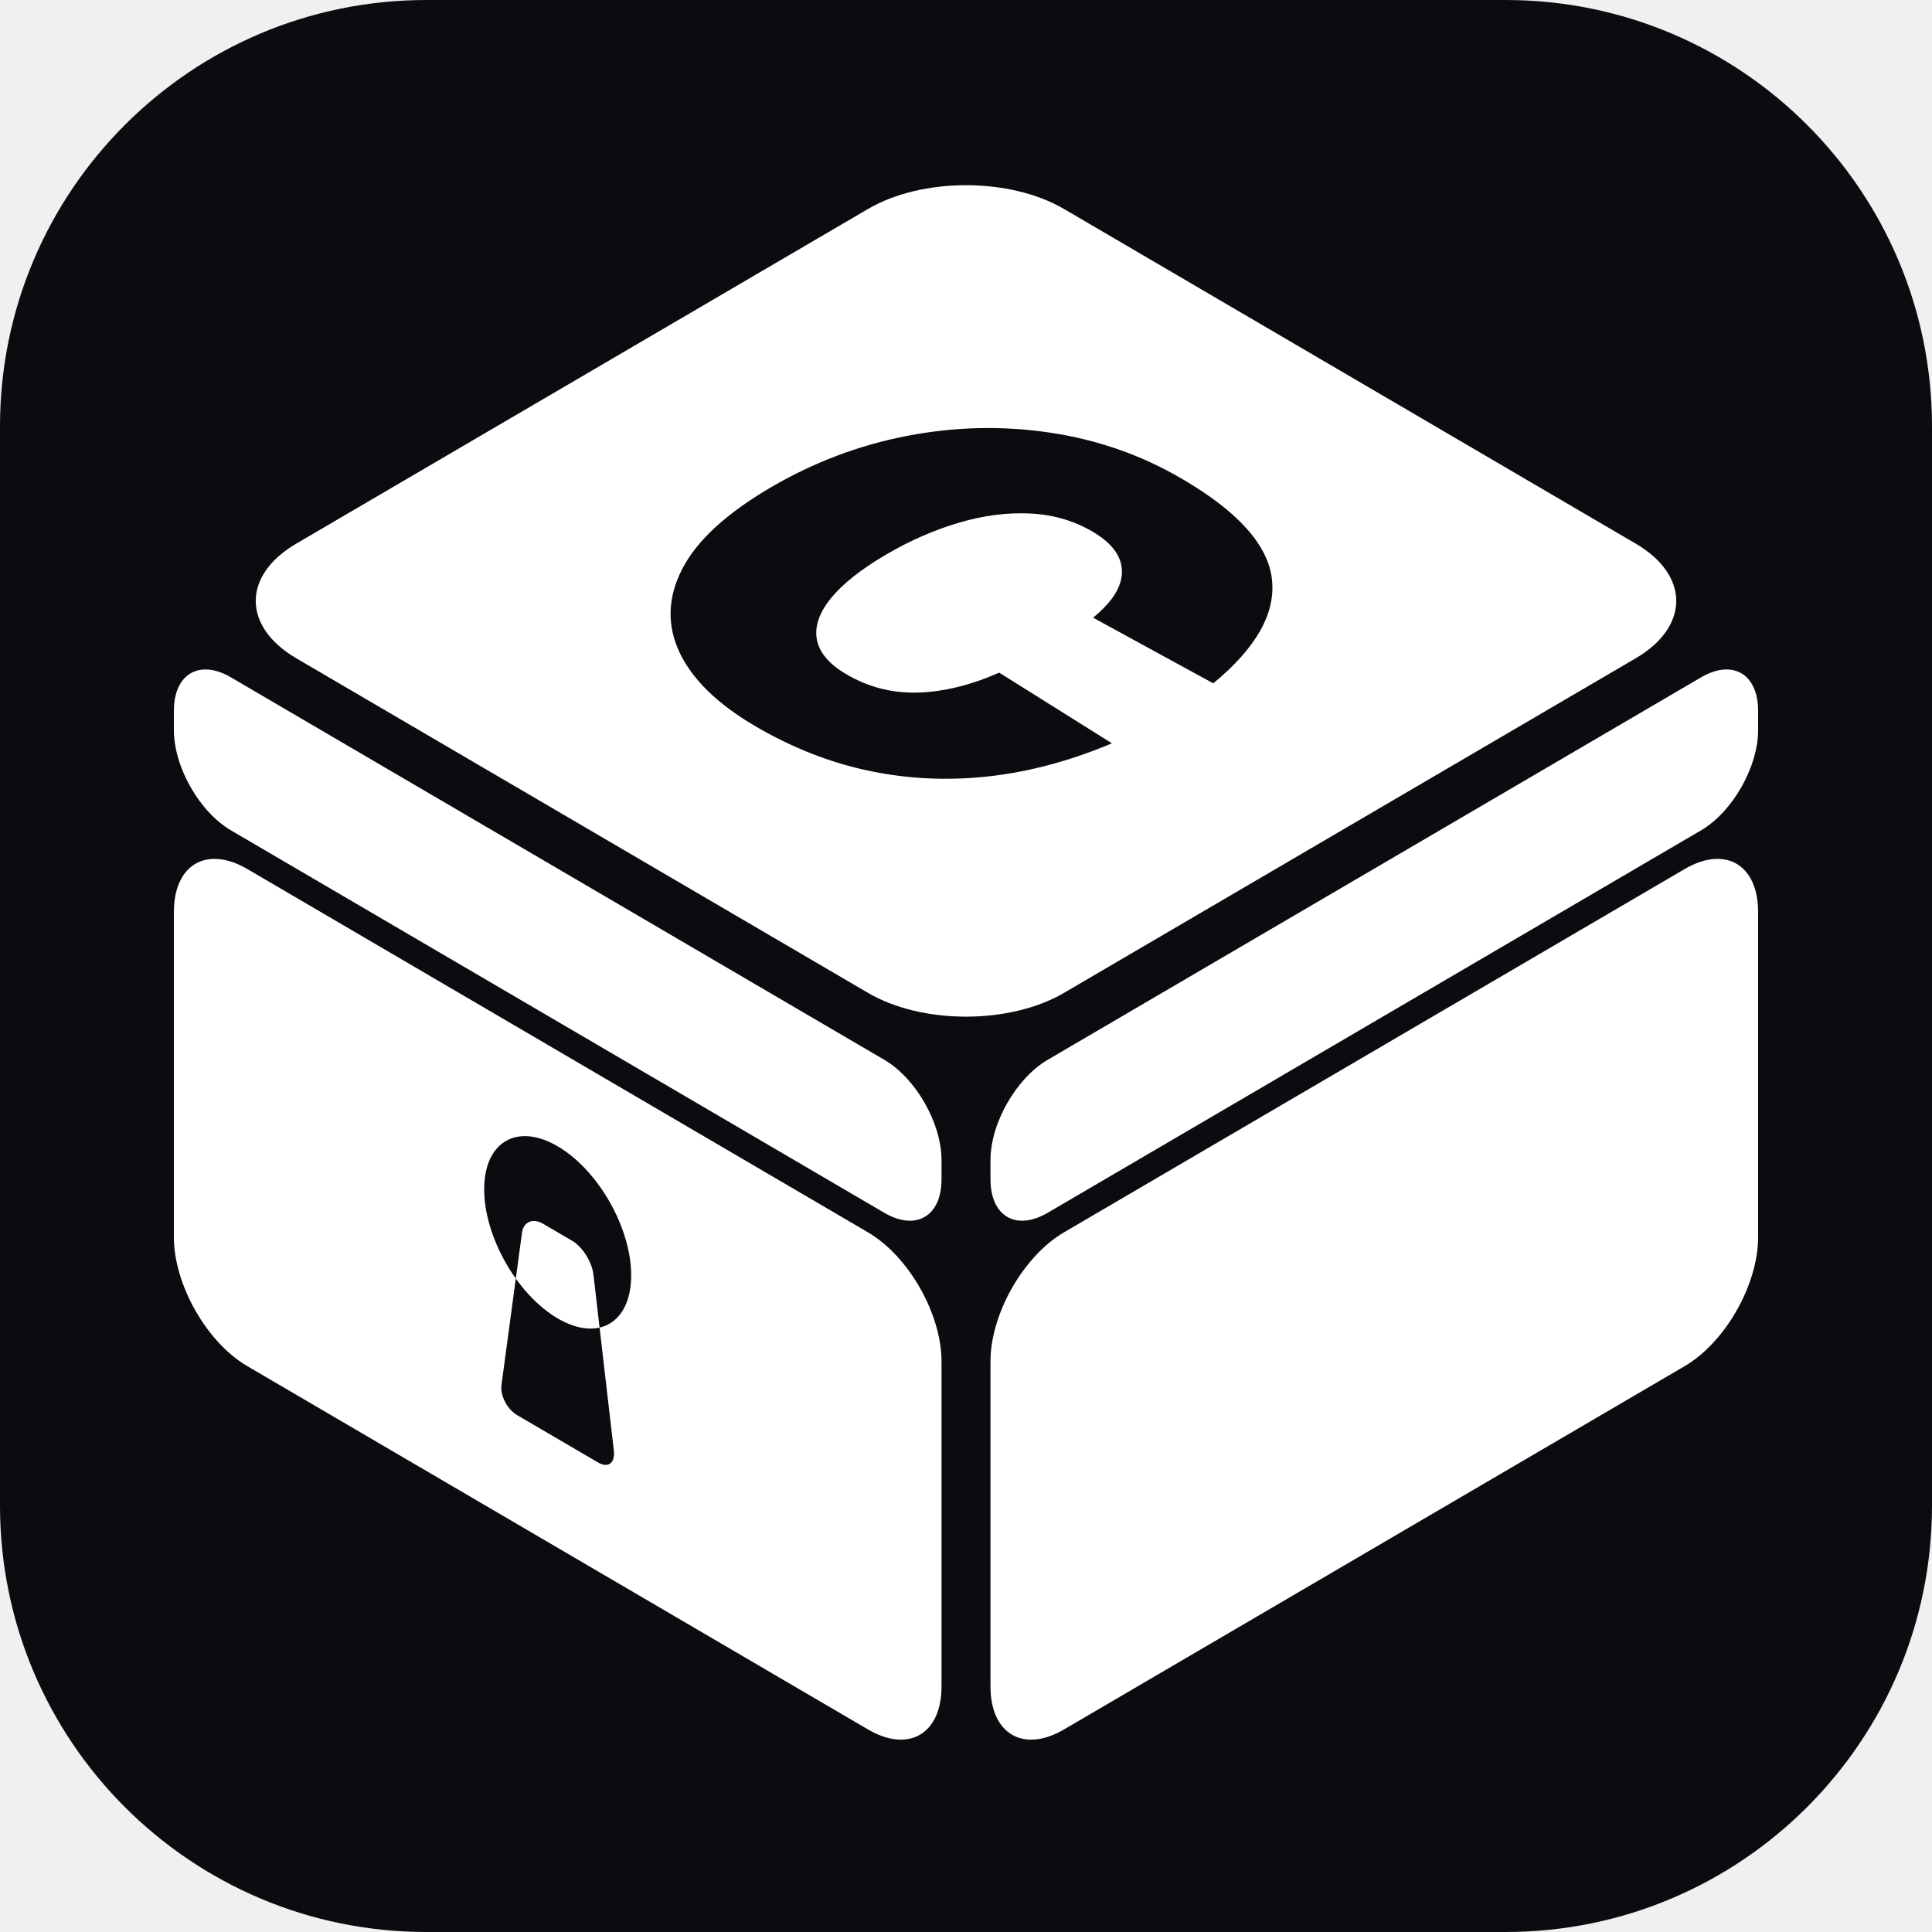
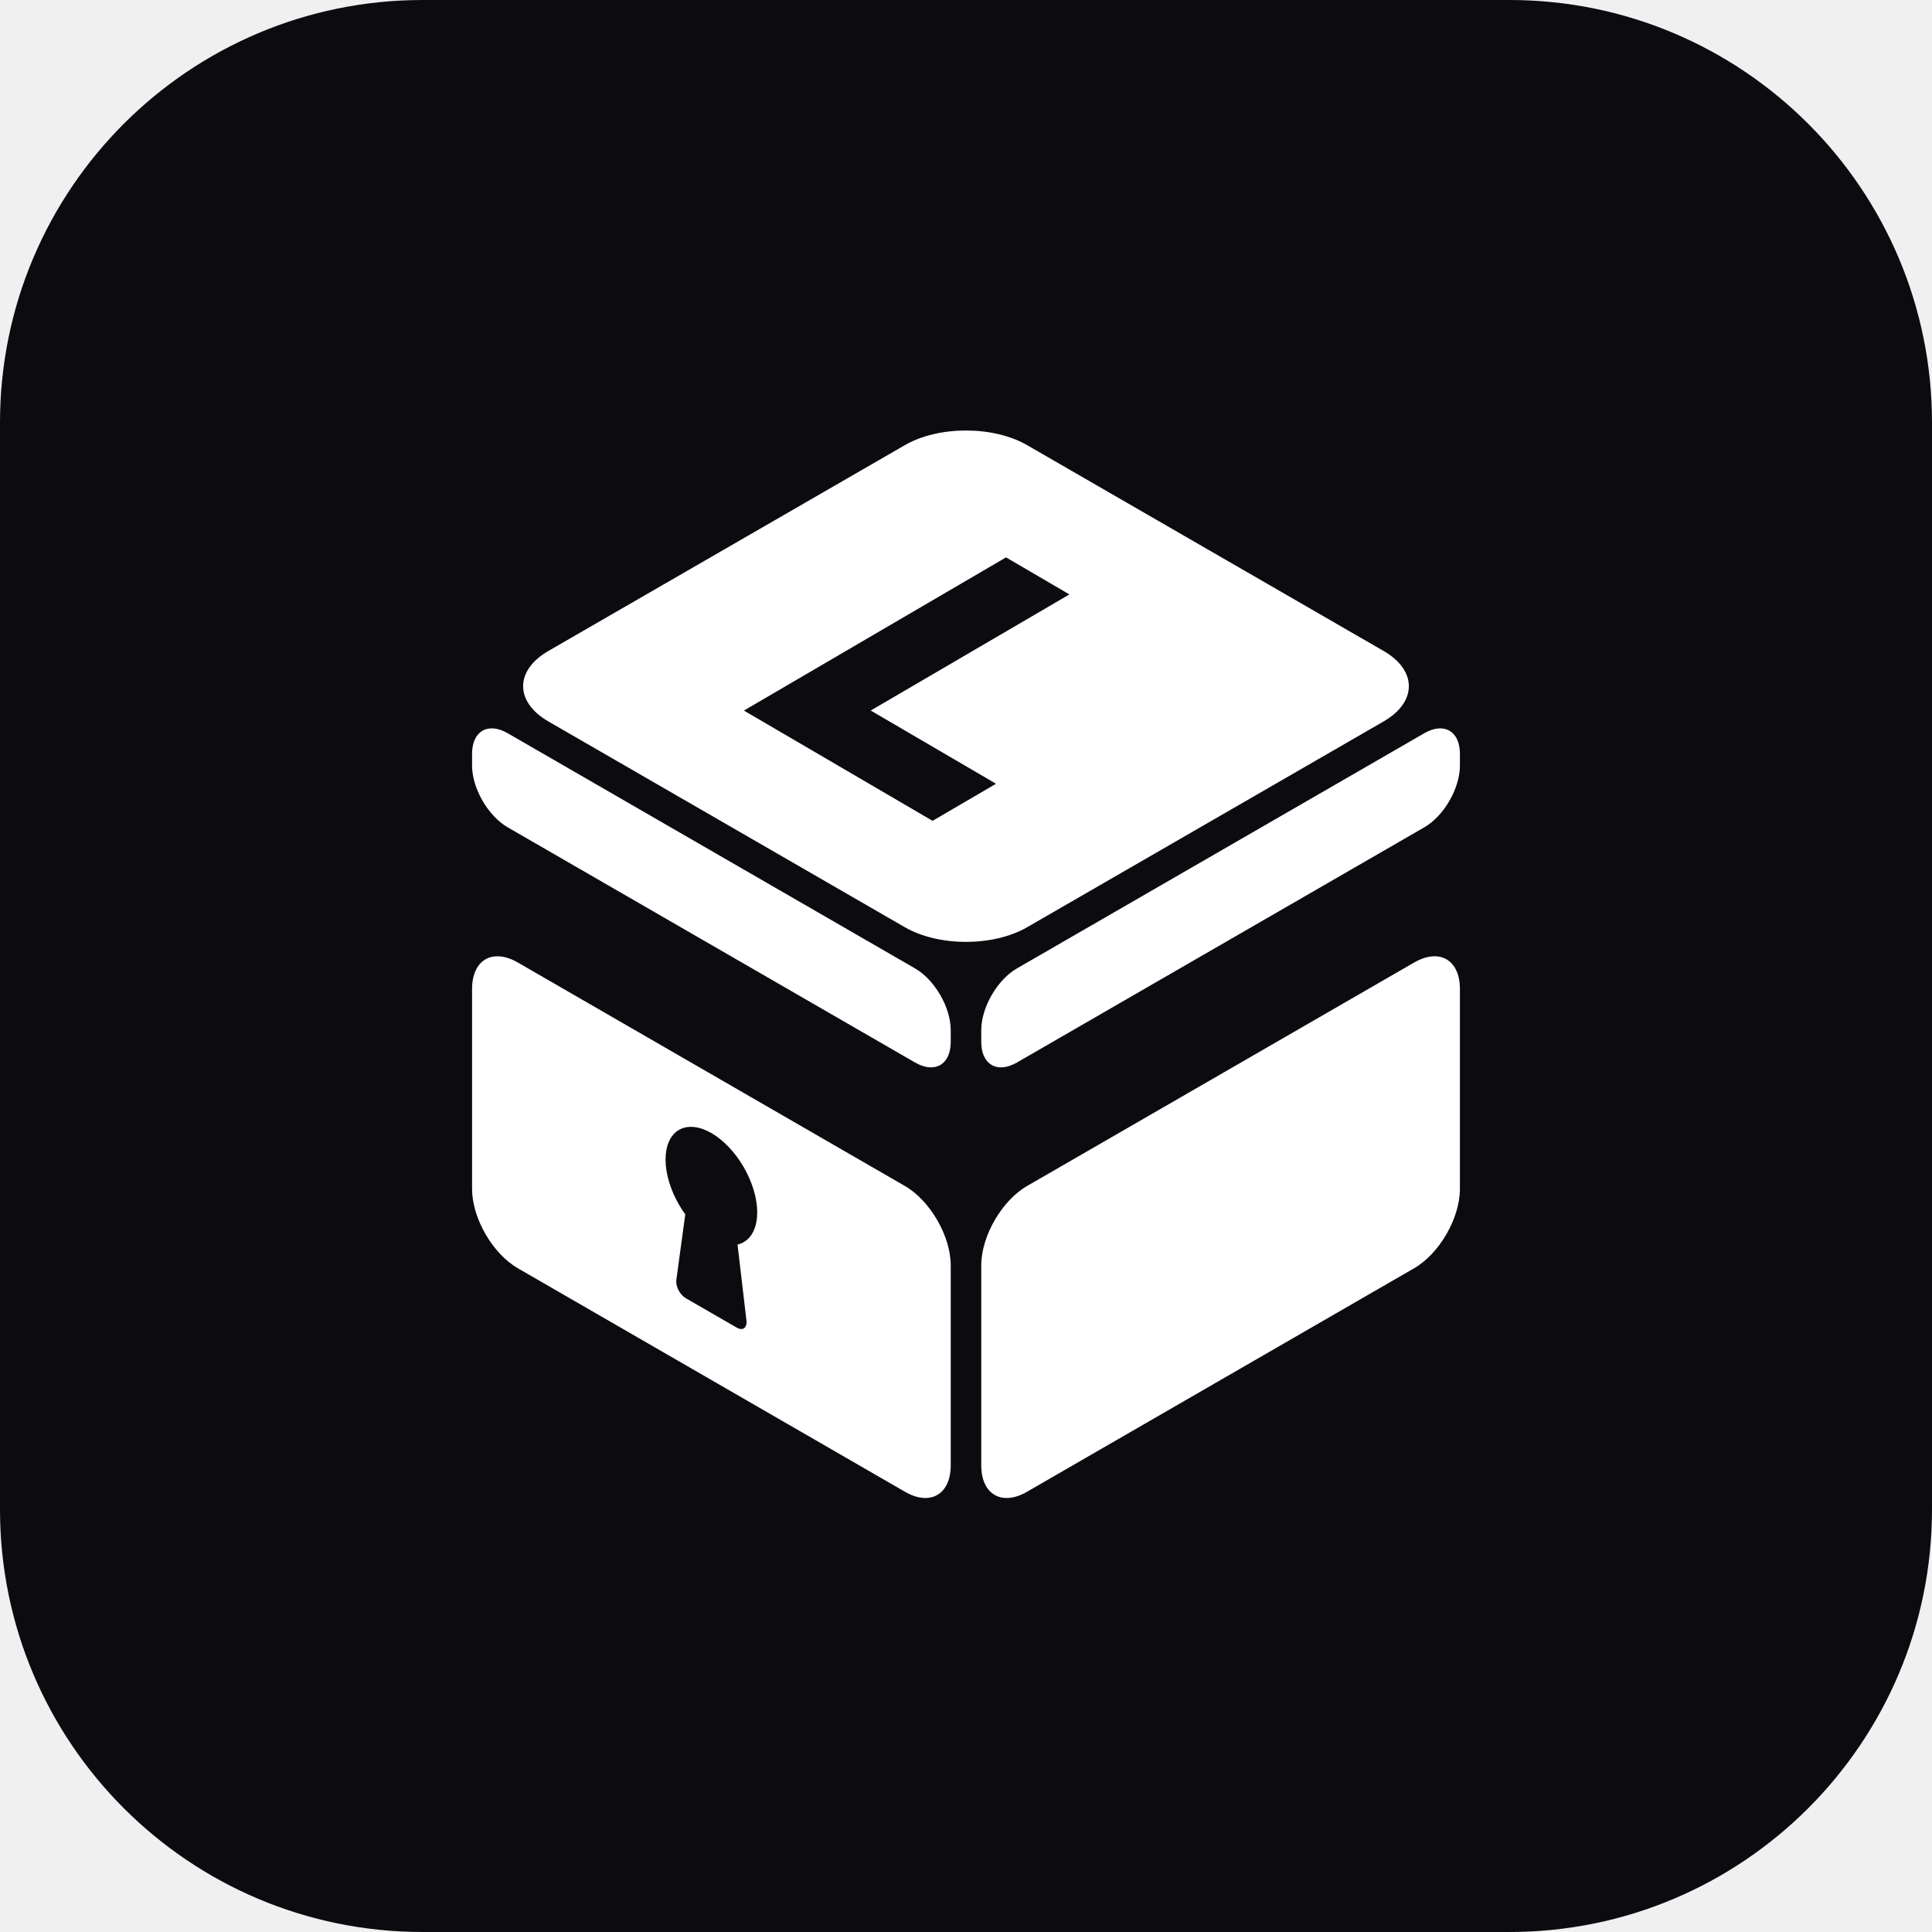
- <svg xmlns="http://www.w3.org/2000/svg" viewBox="0 0 512 512">
-   <rect width="512" height="512" rx="113" fill="#0C0B10" />
-   <path transform="translate(46.08 49.08) scale(2.99886)" fill="#FFFFFF" d="M6.495 60.433L61.342 92.537C64.927 94.638 67.837 99.743 67.837 103.941V132.668C67.837 136.865 64.927 138.569 61.342 136.467L6.495 104.363C2.905 102.267 0 97.157 0 92.959V64.232C0 60.035 2.905 58.331 6.495 60.433ZM40.411 96.337C40.411 92.139 37.506 87.034 33.916 84.933C30.331 82.832 27.421 84.535 27.421 88.733C27.421 92.935 30.331 98.04 33.916 100.141C37.506 102.242 40.411 100.539 40.411 96.337ZM30.762 92.571L28.953 105.998C28.823 106.964 29.445 108.167 30.345 108.696L37.486 112.874C38.386 113.403 39.008 112.923 38.879 111.807L37.075 96.264C36.946 95.153 36.113 93.823 35.218 93.299L32.619 91.775C31.719 91.251 30.891 91.606 30.762 92.571ZM78.659 92.537L133.505 60.433C137.095 58.331 140 60.035 140 64.232V92.959C140 97.157 137.095 102.267 133.505 104.363L78.659 136.467C75.073 138.569 72.163 136.865 72.163 132.668V103.941C72.163 99.743 75.073 94.638 78.659 92.537ZM78.659 2.1L129.178 31.672C133.96 34.467 133.96 39.008 129.178 41.809L78.659 71.375C73.877 74.175 66.123 74.175 61.342 71.375L10.822 41.809C6.04 39.008 6.04 34.467 10.822 31.672L61.342 2.1C66.123 -0.7 73.877 -0.7 78.659 2.1ZM51.386 47.811C54.66 49.723 58.02 51.043 61.48 51.761C64.936 52.484 68.459 52.639 72.049 52.237C75.638 51.829 79.257 50.858 82.894 49.32L72.934 43.075C70.44 44.176 68.052 44.764 65.778 44.837C63.5 44.904 61.385 44.366 59.432 43.221C57.914 42.333 57.043 41.313 56.823 40.159C56.608 39.004 57.02 37.786 58.063 36.5C59.111 35.219 60.729 33.938 62.921 32.652C65.041 31.409 67.195 30.468 69.368 29.828C71.541 29.182 73.642 28.915 75.662 29.012C77.687 29.109 79.525 29.643 81.176 30.609C82.894 31.618 83.766 32.788 83.78 34.117C83.799 35.452 82.947 36.815 81.229 38.218L91.85 44.021C95.659 40.882 97.387 37.81 97.033 34.801C96.679 31.788 94.042 28.842 89.117 25.965C85.508 23.849 81.607 22.486 77.409 21.864C73.212 21.238 68.995 21.34 64.764 22.16C60.533 22.976 56.531 24.494 52.755 26.702C48.811 29.012 46.198 31.419 44.915 33.928C43.632 36.432 43.556 38.882 44.685 41.284C45.815 43.682 48.05 45.855 51.386 47.811ZM5.05 43.497L62.782 77.29C65.573 78.926 67.837 82.895 67.837 86.161V87.85C67.837 91.12 65.573 92.44 62.782 90.81L5.05 57.016C2.259 55.381 0 51.412 0 48.146V46.452C0 43.187 2.259 41.862 5.05 43.497ZM77.218 77.29L134.95 43.497C137.741 41.862 140 43.187 140 46.452V48.146C140 51.412 137.741 55.381 134.95 57.016L77.218 90.81C74.427 92.44 72.163 91.12 72.163 87.85V86.161C72.163 82.895 74.427 78.926 77.218 77.29Z" />
+ <svg xmlns="http://www.w3.org/2000/svg" viewBox="0 0 16 16">
+   <rect width="16" height="16" rx="3.5" fill="#0C0B10" />
+   <path transform="translate(2.4062 2.4062) scale(0.02796875)" fill="#FFFFFF" d="M67.32 198.98C67.32 198.98 181.91 265.14 181.91 265.14C189.40 269.47 195.48 279.99 195.48 288.64C195.48 288.64 195.48 347.84 195.48 347.84C195.48 356.49 189.40 360.00 181.91 355.67C181.91 355.67 67.32 289.51 67.32 289.51C59.82 285.19 53.75 274.66 53.75 266.01C53.75 266.01 53.75 206.81 53.75 206.81C53.75 198.16 59.82 194.65 67.32 198.98ZM138.11 271.33L137.90 269.65L137.57 267.96L137.11 266.26L136.54 264.56L135.86 262.87L135.08 261.22L134.21 259.60L133.24 258.03L132.20 256.53L131.08 255.10L129.89 253.75L128.65 252.51L127.35 251.37L126.00 250.35L124.61 249.47L123.22 248.75L121.88 248.21L120.58 247.84L119.33 247.65L118.14 247.63L117.02 247.76L115.98 248.06L115.02 248.52L114.14 249.12L113.36 249.88L112.68 250.78L112.11 251.82L111.65 252.99L111.32 254.30L111.11 255.74L111.04 257.30L111.11 258.94L111.32 260.62L111.65 262.31L112.11 264.02L112.68 265.72L113.36 267.40L114.14 269.06L115.02 270.68L115.98 272.25L116.88 273.55L114.24 292.88L114.21 293.26L114.21 293.65L114.25 294.04L114.32 294.44L114.42 294.83L114.55 295.23L114.70 295.62L114.89 296.00L115.10 296.37L115.33 296.73L115.59 297.07L115.86 297.39L116.16 297.69L116.47 297.97L116.80 298.22L117.15 298.44L132.07 307.05L132.42 307.23L132.75 307.36L133.06 307.45L133.36 307.49L133.63 307.49L133.89 307.44L134.12 307.35L134.33 307.22L134.52 307.05L134.67 306.84L134.80 306.60L134.90 306.32L134.97 306.00L135.01 305.65L135.01 305.27L134.98 304.85L132.35 282.47L133.24 282.22L134.21 281.76L135.08 281.15L135.86 280.40L136.54 279.50L137.11 278.46L137.57 277.28L137.90 275.97L138.11 274.53L138.18 272.97ZM218.09 265.14C218.09 265.14 332.68 198.98 332.68 198.98C340.18 194.65 346.25 198.16 346.25 206.81C346.25 206.81 346.25 266.01 346.25 266.01C346.25 274.66 340.18 285.19 332.68 289.51C332.68 289.51 218.09 355.67 218.09 355.67C210.60 360.00 204.52 356.49 204.52 347.84C204.52 347.84 204.52 288.64 204.52 288.64C204.52 279.99 210.60 269.47 218.09 265.14ZM218.09 45.77C218.09 45.77 323.64 106.71 323.64 106.71C333.63 112.47 333.63 121.83 323.64 127.60C323.64 127.60 218.09 188.53 218.09 188.53C208.10 194.30 191.90 194.30 181.91 188.53C181.91 188.53 76.36 127.60 76.36 127.60C66.37 121.83 66.37 112.47 76.36 106.71C76.36 106.71 181.91 45.77 181.91 45.77C191.90 40.00 208.10 40.00 218.09 45.77ZM211.855 79.010L134.241 124.369L190.105 157.017L208.891 146.039L171.792 124.358L230.621 89.977ZM64.30 131.08C64.30 131.08 184.92 200.72 184.92 200.72C190.75 204.09 195.48 212.27 195.48 219.00C195.48 219.00 195.48 222.48 195.48 222.48C195.48 229.22 190.75 231.94 184.92 228.58C184.92 228.58 64.30 158.94 64.30 158.94C58.47 155.57 53.75 147.39 53.75 140.66C53.75 140.66 53.75 137.17 53.75 137.17C53.75 130.44 58.47 127.71 64.30 131.08ZM215.08 200.72C215.08 200.72 335.70 131.08 335.70 131.08C341.53 127.71 346.25 130.44 346.25 137.17C346.25 137.17 346.25 140.66 346.25 140.66C346.25 147.39 341.53 155.57 335.70 158.94C335.70 158.94 215.08 228.58 215.08 228.58C209.25 231.94 204.52 229.22 204.52 222.48C204.52 222.48 204.52 219.00 204.52 219.00C204.52 212.27 209.25 204.09 215.08 200.72Z" />
</svg>
